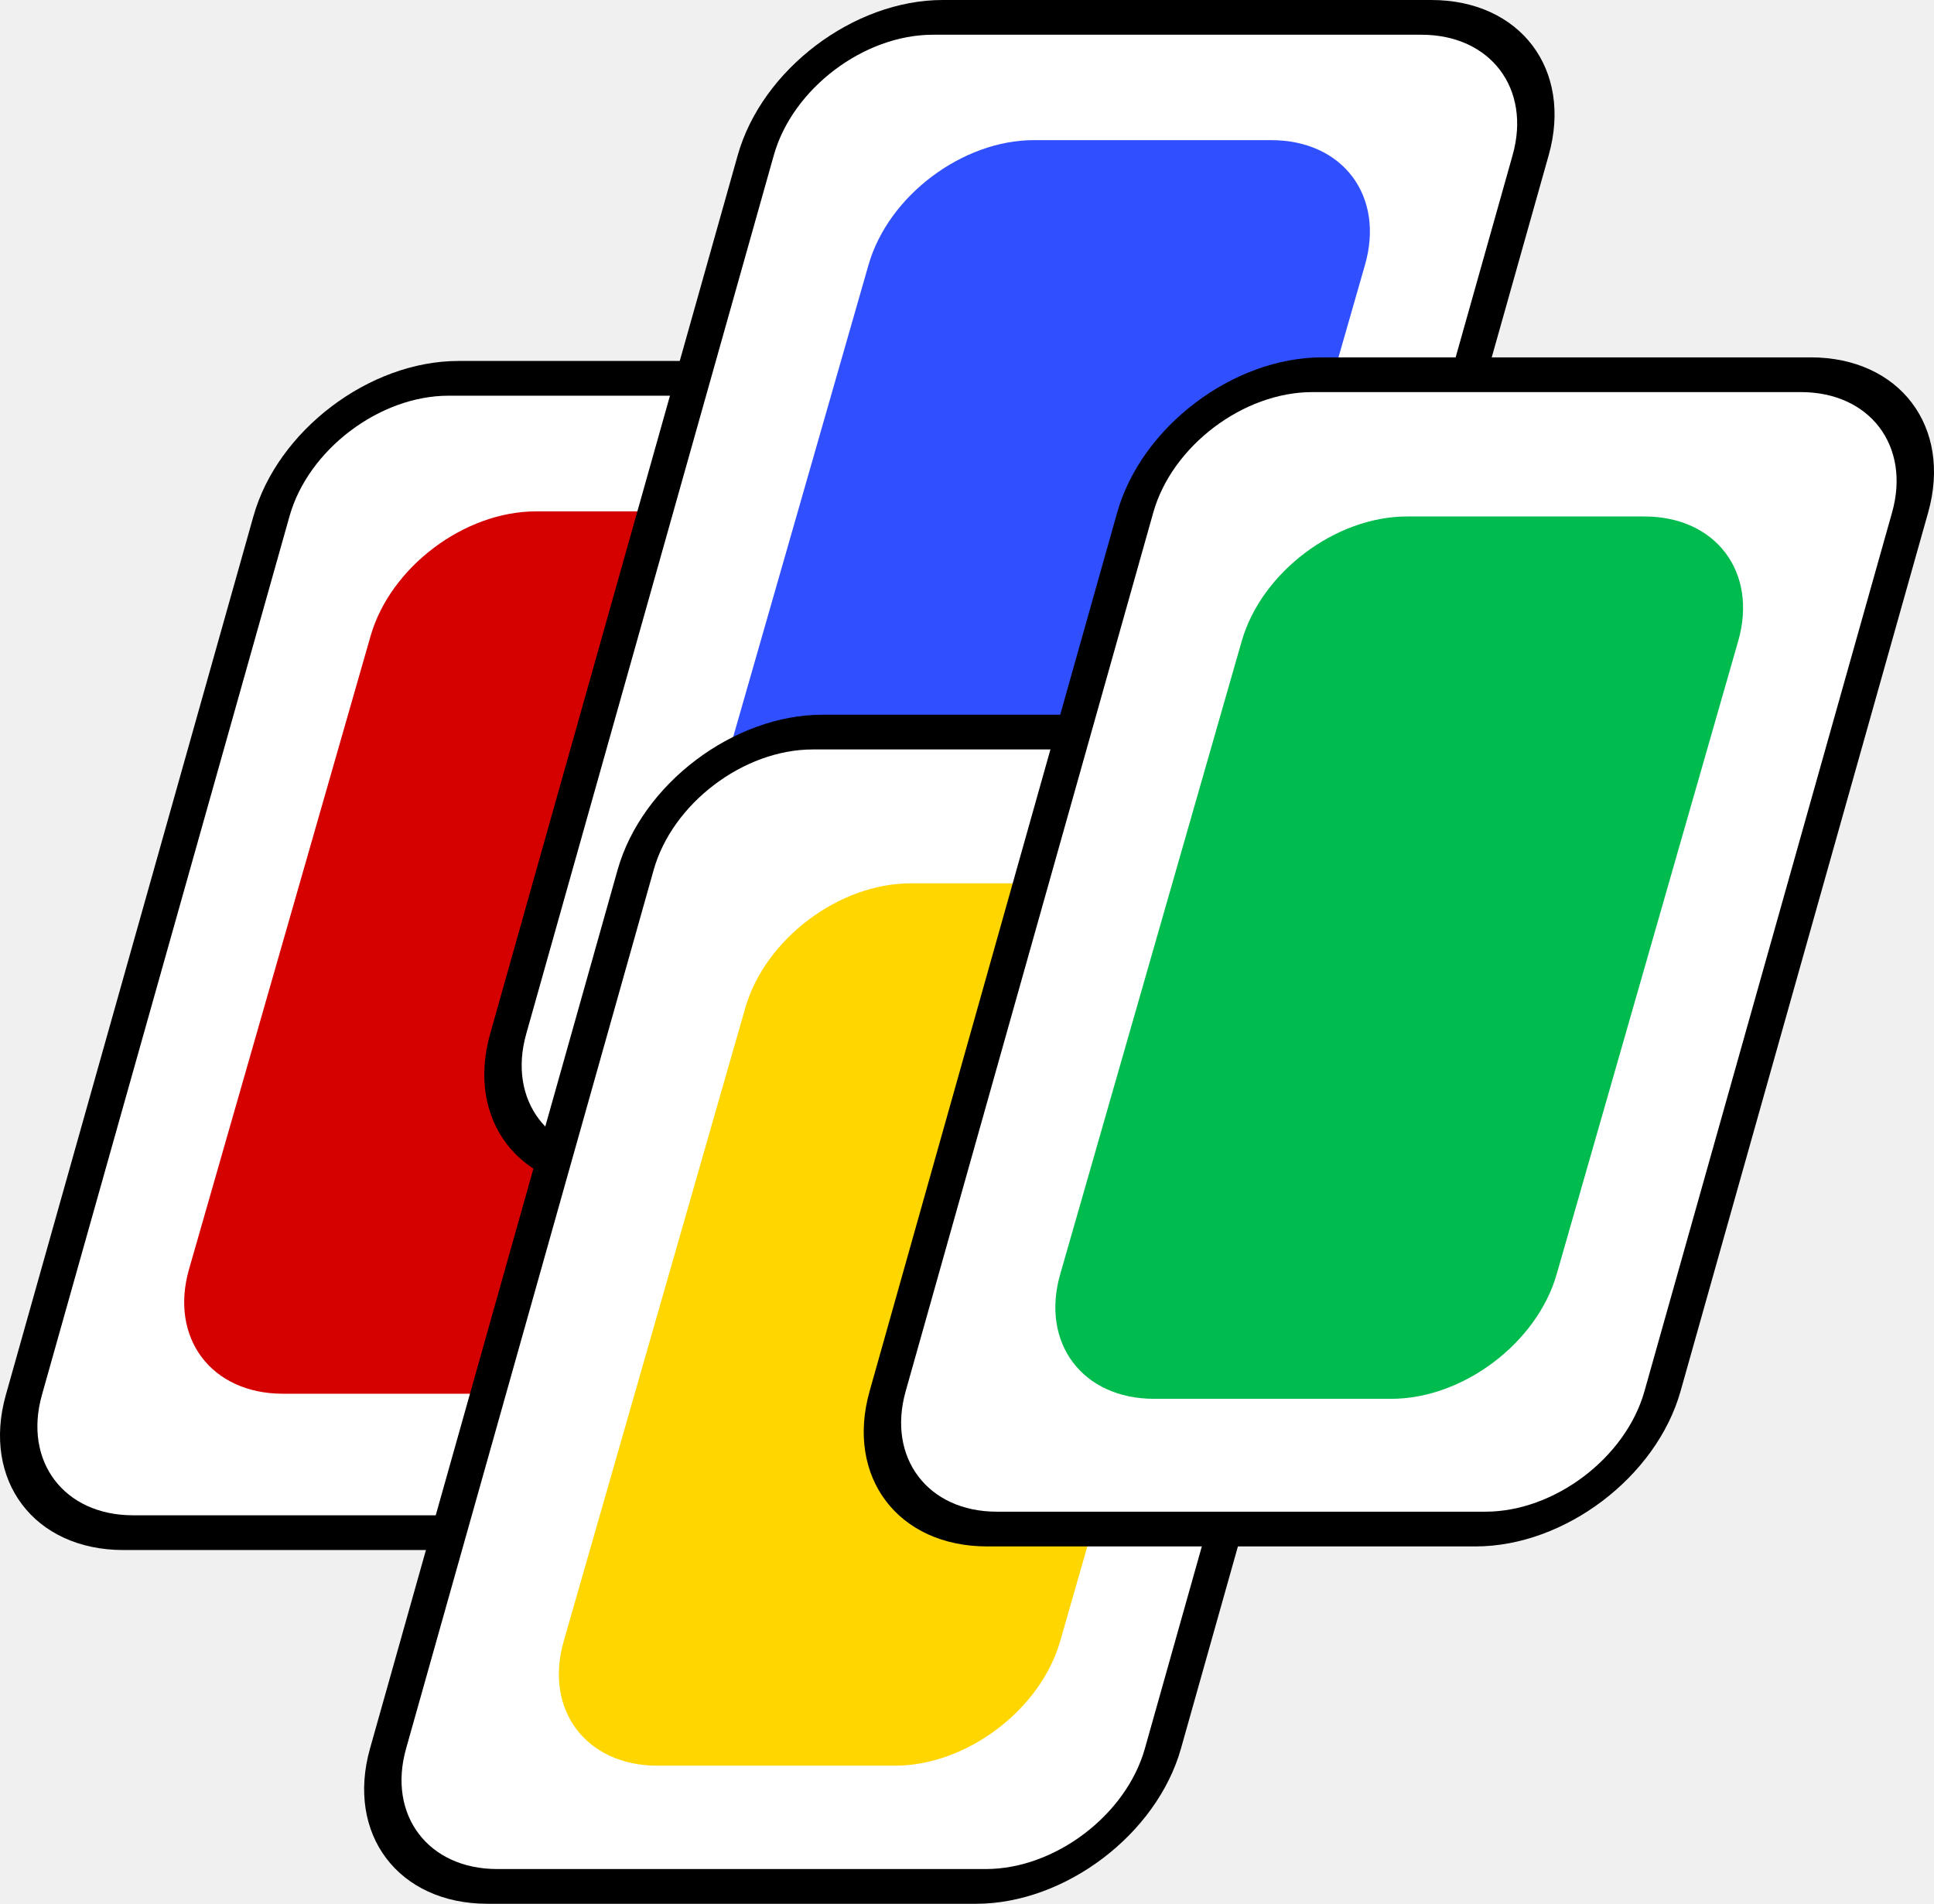
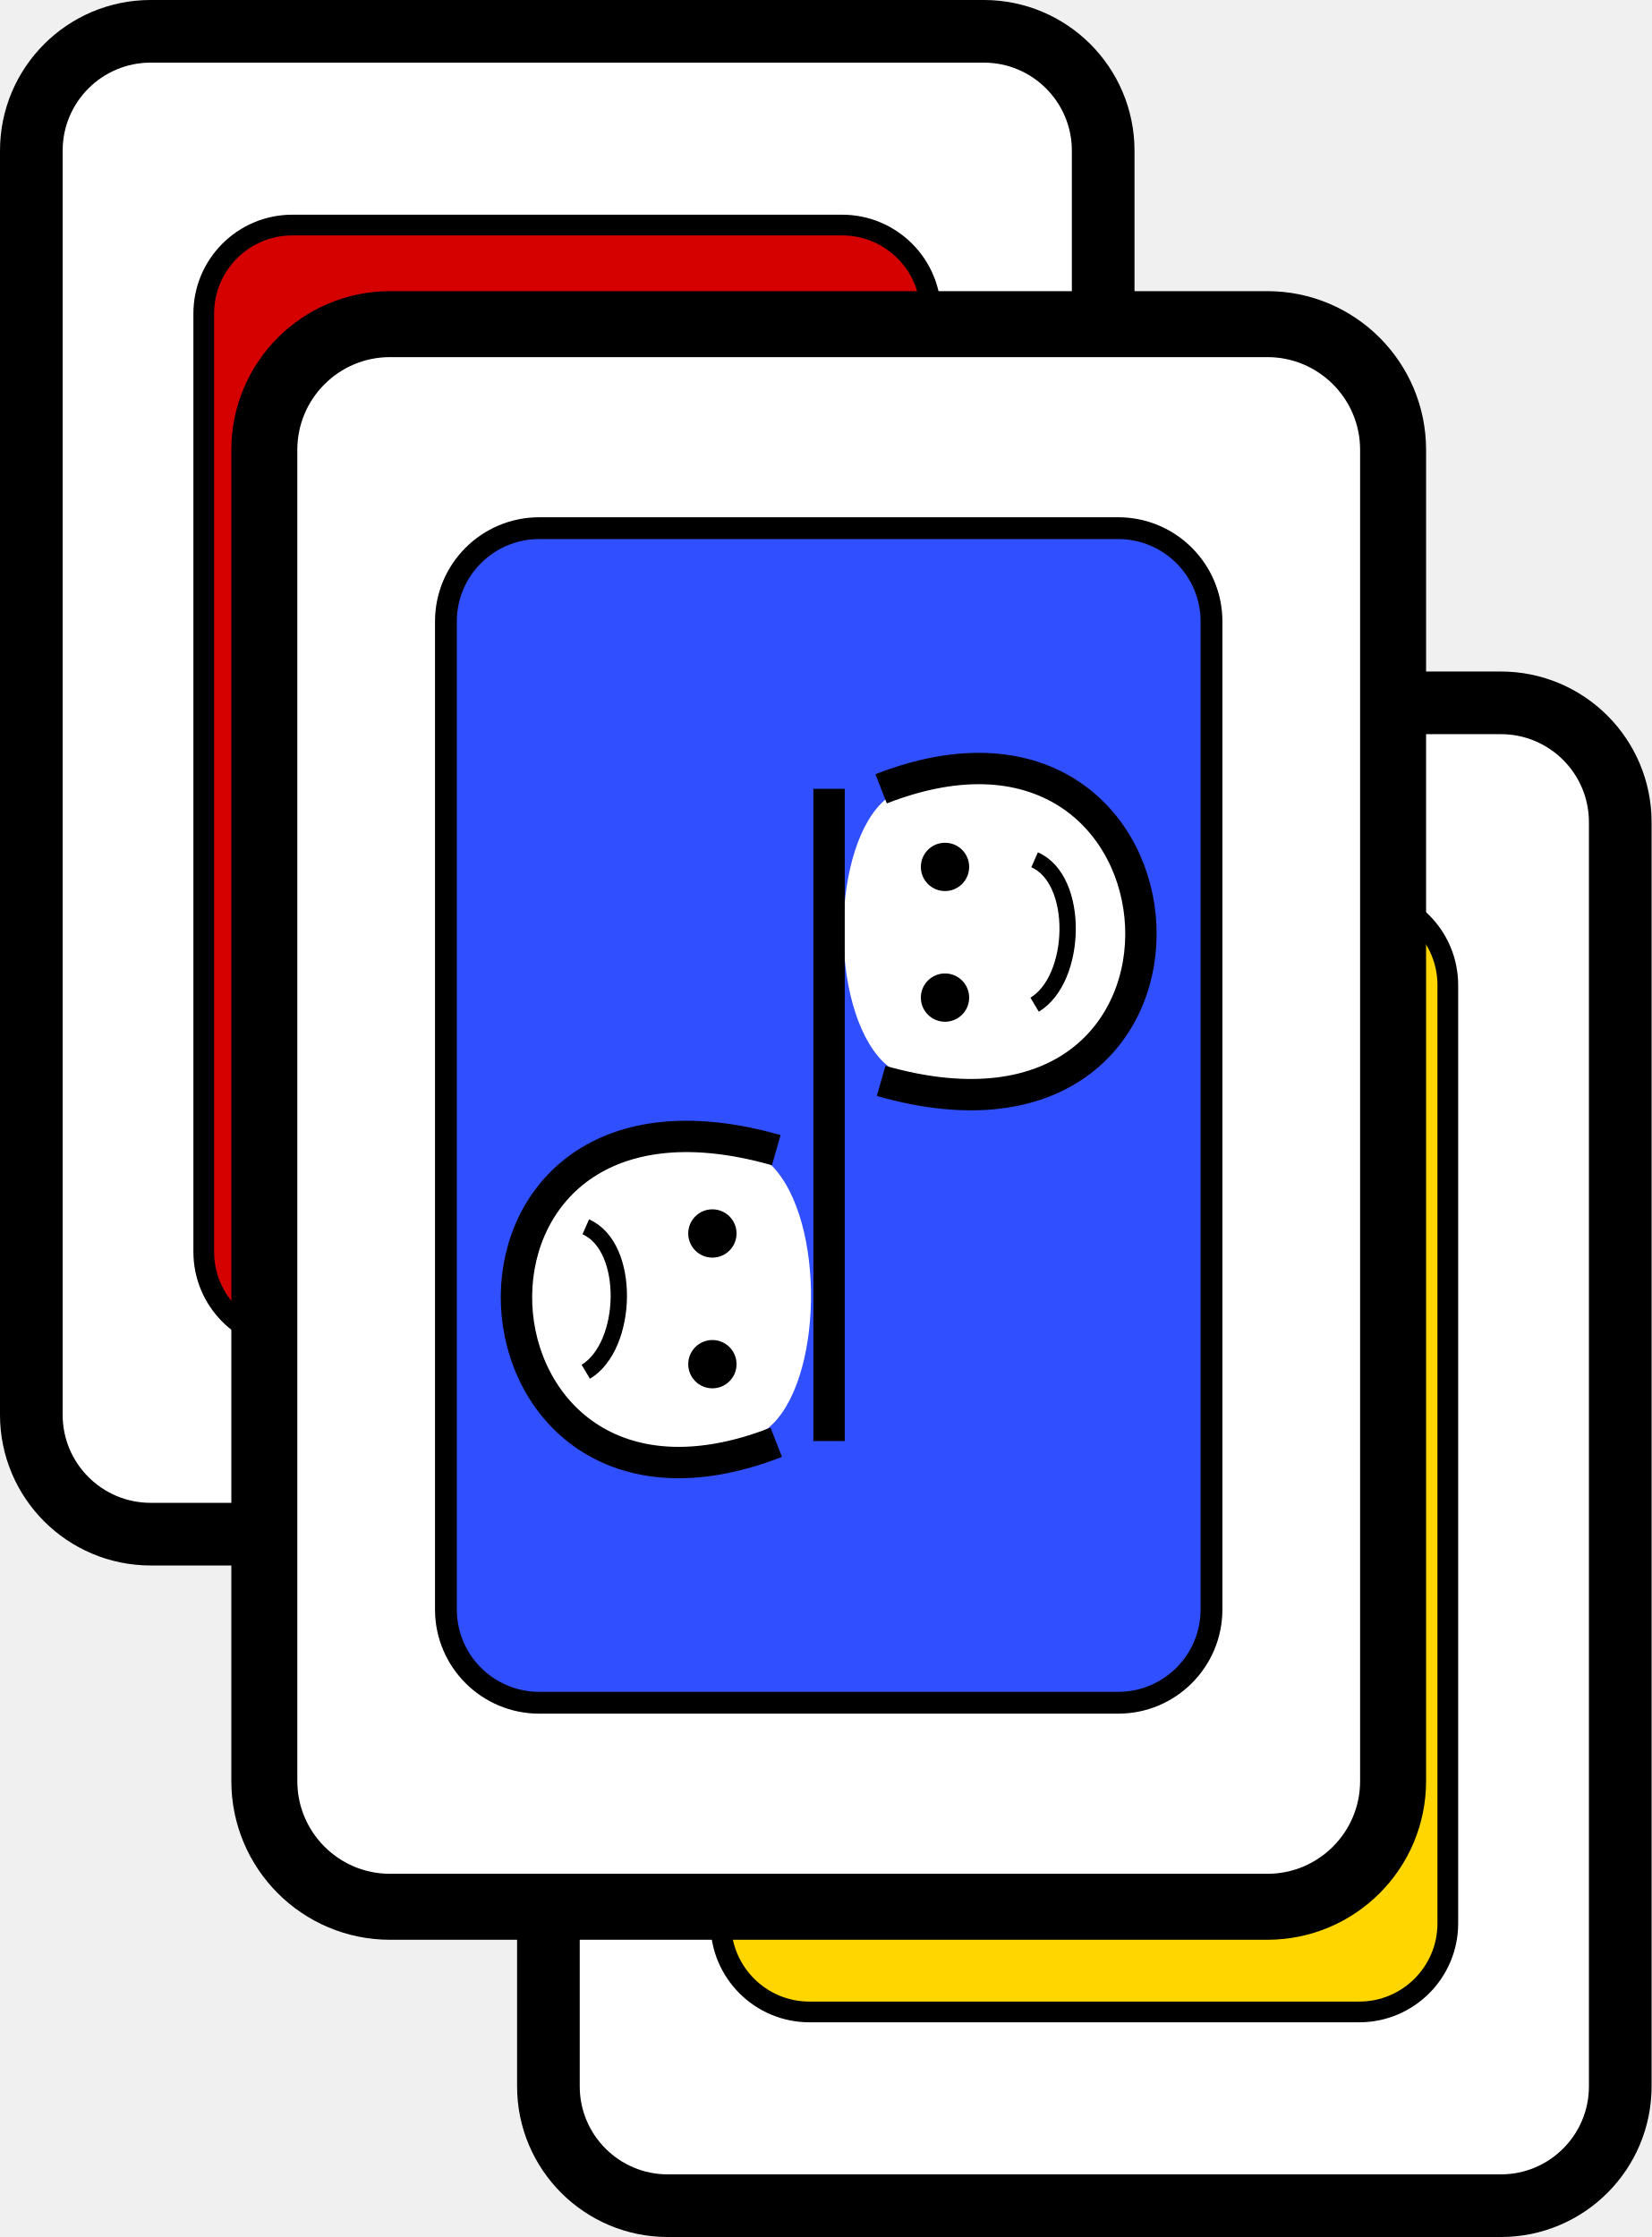
- <svg xmlns="http://www.w3.org/2000/svg" width="289.25" height="284.7" version="1.1" viewBox="0 0 289.25 284.7">
-   <g transform="translate(.70486 -.13915)">
-     <g>
-       <rect transform="matrix(1 0 -.27124 .96251 0 0)" x="61.692" y="58.927" width="115.89" height="179.35" ry="21.412" fill="#fff" stroke="#000" stroke-width="5.397" />
-       <rect transform="matrix(1 0 -.27563 .96126 0 0)" x="82.032" y="79.703" width="74.251" height="137.27" ry="19.379" fill="#d50000" stroke-width="1.067" />
+ <svg xmlns="http://www.w3.org/2000/svg" width="138.61mm" height="187.76mm" version="1.1" viewBox="0 0 138.61 187.76" xml:space="preserve">
+   <g transform="translate(-51.615 -70.496)">
+     <g transform="translate(-5.7793 -12.304)" stroke="#000" stroke-linejoin="bevel">
+       <rect x="60.023" y="85.428" width="89.954" height="126.14" ry="10.02" fill="#fff" stroke-width="5.258" style="paint-order:normal" />
+       <rect x="74.494" y="101.69" width="61.011" height="93.616" ry="7.436" fill="#d50000" stroke-width="1.739" style="paint-order:normal" />
    </g>
-     <rect transform="matrix(1 0 -.27124 .96251 0 0)" x="118.91" y="2.843" width="115.89" height="179.35" ry="21.412" fill="#fff" stroke="#000" stroke-width="5.397" />
-     <rect transform="matrix(1 0 -.27563 .96126 0 0)" x="140.59" y="21.947" width="74.251" height="137.27" ry="19.379" fill="#304ffe" stroke-width="1.067" />
-     <rect transform="matrix(1 0 -.27124 .96251 0 0)" x="131.06" y="113.89" width="115.89" height="179.35" ry="21.412" fill="#fff" stroke="#000" stroke-width="5.397" />
-     <rect transform="matrix(1 0 -.27563 .96126 0 0)" x="154.02" y="137.57" width="74.251" height="137.27" ry="19.379" fill="#ffd600" stroke-width="1.067" />
-     <rect transform="matrix(1 0 -.27124 .96251 0 0)" x="190.72" y="58.367" width="115.89" height="179.35" ry="21.412" fill="#fff" stroke="#000" stroke-width="5.397" />
-     <rect transform="matrix(1 0 -.27563 .96126 0 0)" x="212.54" y="80.494" width="74.251" height="137.27" ry="19.379" fill="#00bb4e" stroke-width="1.067" />
+     <g transform="translate(37.616 44.06)" stroke="#000" stroke-linejoin="bevel">
+       <rect x="60.023" y="85.428" width="89.954" height="126.14" ry="10.02" fill="#fff" stroke-width="5.258" style="paint-order:normal" />
+       <rect x="74.494" y="101.69" width="61.011" height="93.616" ry="7.436" fill="#ffd600" stroke-width="1.739" style="paint-order:normal" />
+     </g>
+     <g transform="matrix(1.0531 0 0 1.0531 10.588 7.7372)">
+       <rect x="60.023" y="85.428" width="89.954" height="126.14" ry="10.02" fill="#fff" stroke="#000" stroke-linejoin="bevel" stroke-width="5.258" style="paint-order:normal" />
+       <rect x="74.494" y="101.69" width="61.011" height="93.616" ry="7.436" fill="#304ffe" stroke="#000" stroke-linejoin="bevel" stroke-width="1.739" style="paint-order:normal" />
+       <g transform="translate(-21.262 91.209)">
+         <path transform="translate(21.262 -91.209)" d="m123.9 144.09c5.579-3.037 8.994-14.402 0.065-21.278-6.22-4.418-14.359 0.43-14.359 0.43-4.412 3.59-4.647 16.569-0.283 20.97 4.059 3.801 10.347 3.147 14.577-0.123z" fill="#fff" style="paint-order:normal" />
+         <path d="m130.44 31.254c26.151-10.205 29.022 31.573 0 23.281" fill="none" stroke="#000" stroke-linejoin="bevel" stroke-width="2.5" style="paint-order:normal" />
+         <circle cx="135.53" cy="37.479" r="1.925" style="paint-order:normal" />
+         <circle cx="135.53" cy="47.896" r="1.925" style="paint-order:normal" />
+         <path d="m142.67 36.912c3.623 1.585 3.397 9.511 0 11.549" fill="none" stroke="#000" stroke-linejoin="bevel" stroke-width="1.3" style="paint-order:normal" />
+       </g>
+       <g transform="rotate(180 115.63 102.9)">
+         <path transform="translate(-1.1667e-6)" d="m145.4 53.213c5.579-3.037 8.994-14.402 0.065-21.278-6.22-4.418-14.359 0.43-14.359 0.43-4.412 3.59-4.647 16.569-0.283 20.97 4.059 3.801 10.347 3.147 14.577-0.123z" fill="#fff" style="paint-order:normal" />
+         <path d="m130.44 31.254c26.151-10.205 29.022 31.573 0 23.281" fill="none" stroke="#000" stroke-linejoin="bevel" stroke-width="2.5" style="paint-order:normal" />
+         <circle cx="135.53" cy="37.479" r="1.925" style="paint-order:normal" />
+         <circle cx="135.53" cy="47.896" r="1.925" style="paint-order:normal" />
+         <path d="m145.62 48.424c-3.623-1.585-3.397-9.511 0-11.549" fill="none" stroke="#000" stroke-linejoin="bevel" stroke-width="1.3" style="paint-order:normal" />
+       </g>
+       <path transform="translate(-21.262 91.209)" d="m126.29 31.254v51.984m0-51.984v51.984" stroke="#000" stroke-linejoin="bevel" stroke-width="2.5" style="paint-order:normal" />
+     </g>
  </g>
</svg>
